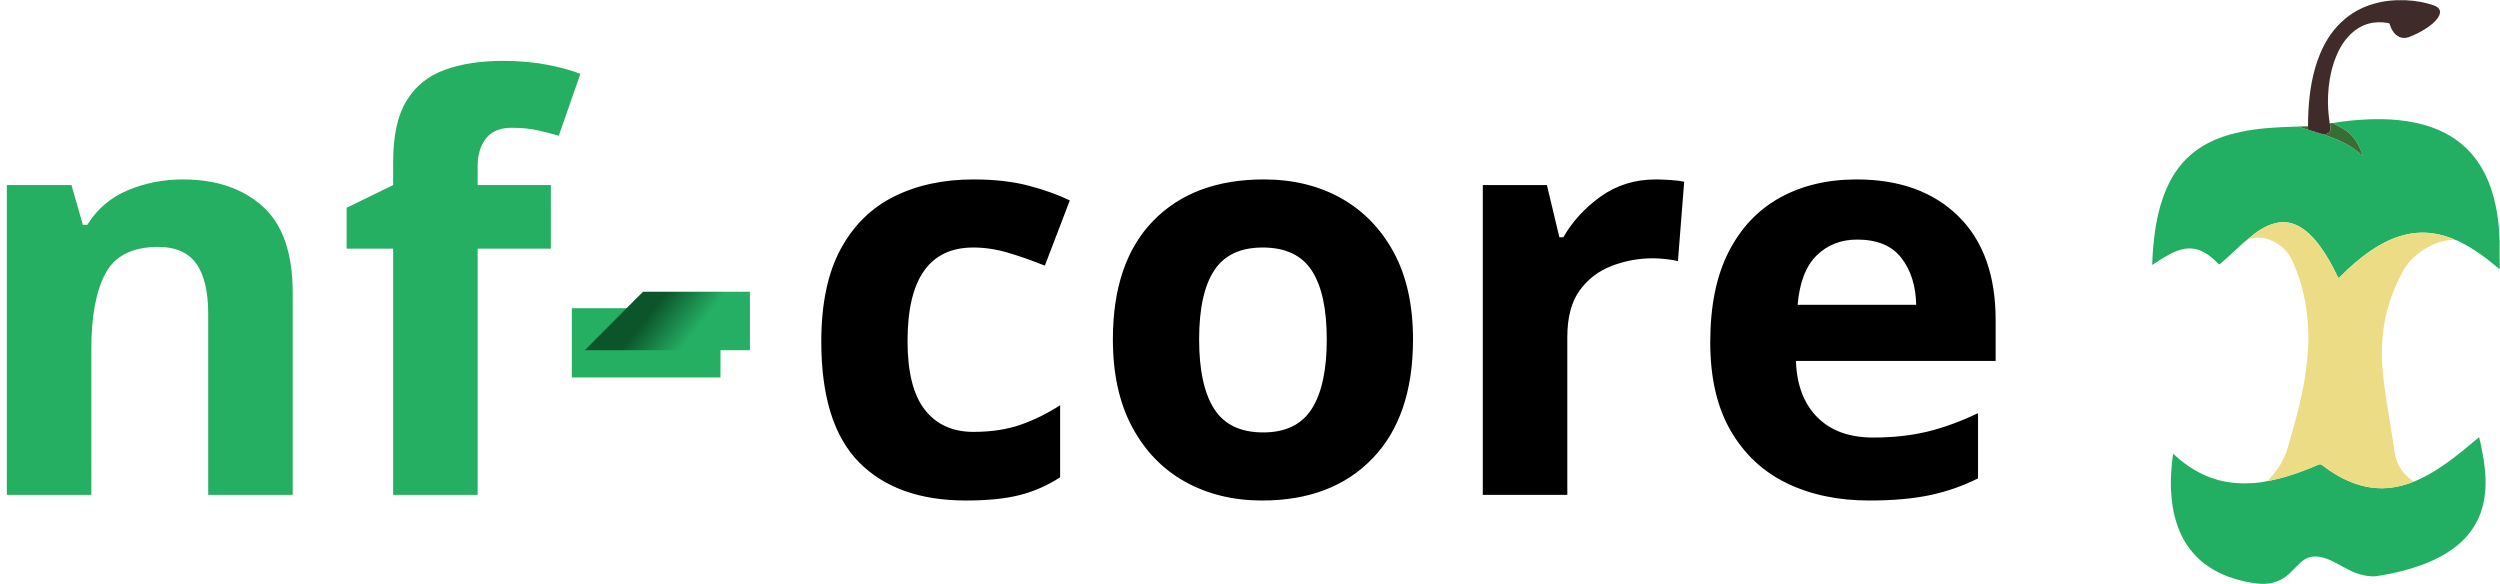
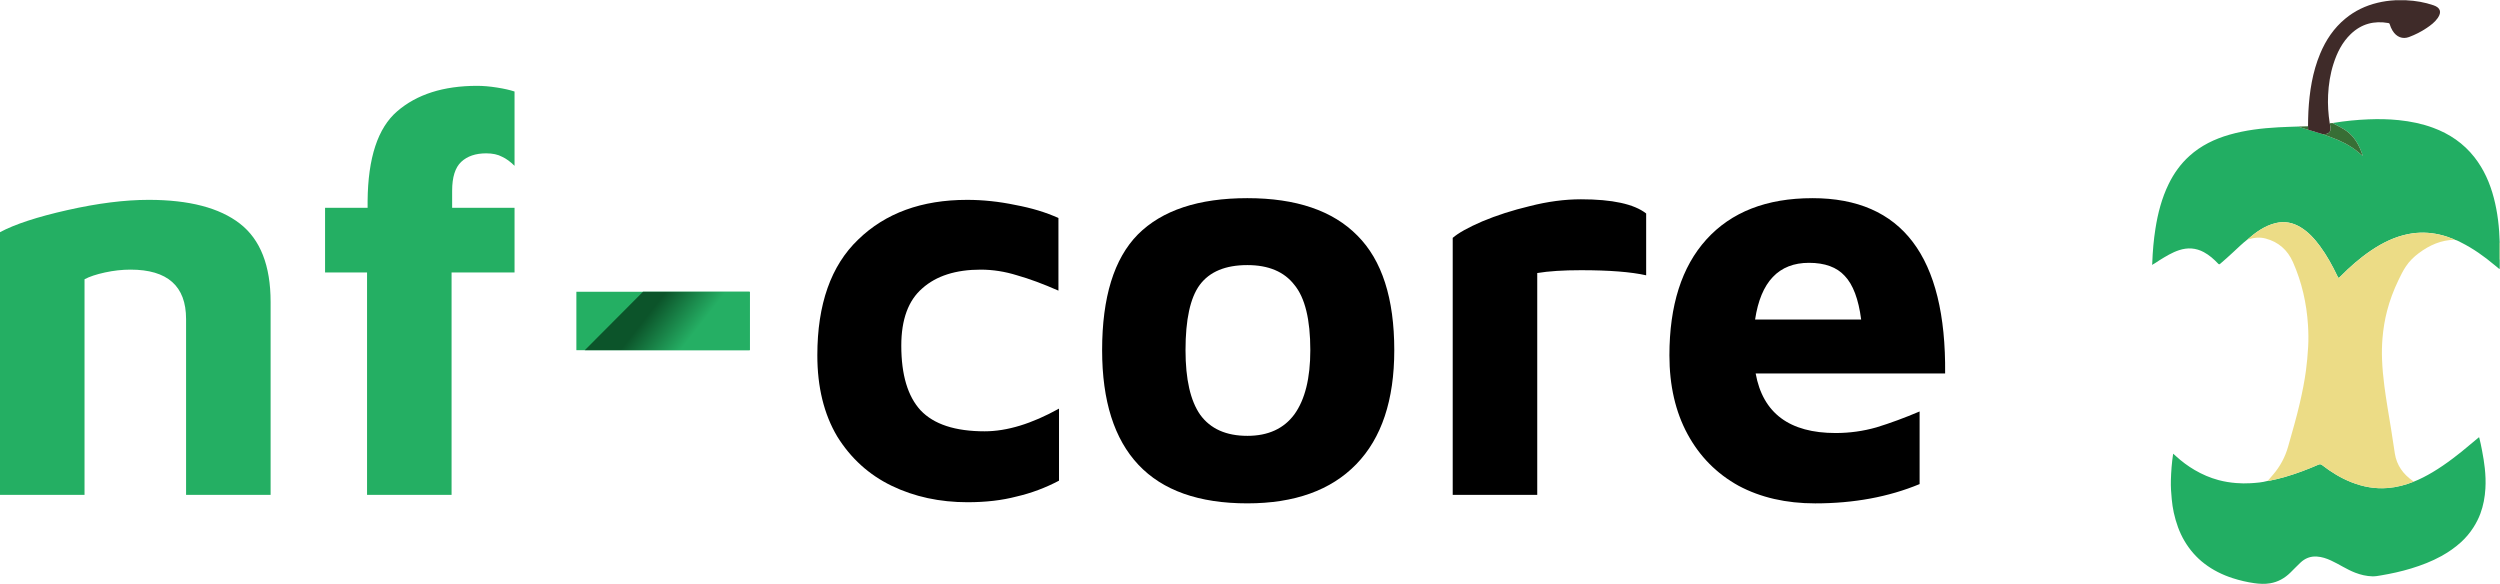
<svg xmlns="http://www.w3.org/2000/svg" version="1.1" id="svg2" xml:space="preserve" width="428.184" height="100" viewBox="0 0 428.184 100">
  <defs id="defs6">
    <clipPath clipPathUnits="userSpaceOnUse" id="clipPath44">
      <path d="m 216,108.995 h 62 v -23 h -62 z" id="path42" />
    </clipPath>
    <clipPath clipPathUnits="userSpaceOnUse" id="clipPath50">
      <path d="M 237.867,108.061 216.336,86.444 h 61.094 v 21.617 z" id="path48" />
    </clipPath>
    <clipPath clipPathUnits="userSpaceOnUse" id="clipPath60">
      <path d="m 216,86 h 62 v 23 h -62 z" id="path58" />
    </clipPath>
    <clipPath clipPathUnits="userSpaceOnUse" id="clipPath70">
      <path d="M 237.867,108.066 216.336,86.449 h 61.094 v 21.617 z" id="path68" />
    </clipPath>
    <linearGradient x1="0" y1="0" x2="1" y2="0" gradientUnits="userSpaceOnUse" gradientTransform="matrix(37.93653,-29.63894,-29.63894,-37.93653,233.1503,107.9861)" spreadMethod="pad" id="linearGradient84">
      <stop style="stop-opacity:1;stop-color:#0c542a" offset="0" id="stop74" />
      <stop style="stop-opacity:1;stop-color:#0c542a" offset="0.215" id="stop76" />
      <stop style="stop-opacity:1;stop-color:#25af64" offset="0.58" id="stop78" />
      <stop style="stop-opacity:1;stop-color:#25af64" offset="0.847" id="stop80" />
      <stop style="stop-opacity:1;stop-color:#25af64" offset="1" id="stop82" />
    </linearGradient>
  </defs>
  <g id="g10" transform="matrix(1.333333,0,0,-1.333333,4.0364583e-8,100)">
-     <g id="g12" transform="matrix(0.3472303,0,0,0.3472303,-1.9761583e-8,1.6318983e-5)">
-       <path d="m 924.754,119.987 v -3.402 c -0.07,-0.02 -0.141,-0.035 -0.211,-0.055 -0.578,0.477 -1.164,0.949 -1.738,1.43 -3.825,3.211 -7.875,6.094 -12.356,8.332 -0.773,0.39 -1.527,0.844 -2.394,1.023 -0.067,0.137 -0.203,0.157 -0.325,0.207 -1.691,0.7 -3.421,1.262 -5.203,1.672 -3.871,0.899 -7.754,0.981 -11.652,0.199 -5.004,-1.007 -9.484,-3.214 -13.68,-6.046 -4.168,-2.813 -7.922,-6.118 -11.445,-9.692 -0.633,-0.644 -0.645,-0.641 -1.035,0.172 -1.875,3.902 -3.934,7.691 -6.516,11.18 -1.969,2.664 -4.168,5.097 -7.023,6.851 -2.879,1.774 -5.961,2.414 -9.285,1.614 -4.082,-0.989 -7.36,-3.368 -10.453,-6.063 -1.883,-1.461 -3.575,-3.137 -5.325,-4.75 -1.57,-1.445 -3.148,-2.883 -4.777,-4.262 -0.297,-0.25 -0.457,-0.246 -0.727,0.035 -1.582,1.661 -3.281,3.18 -5.32,4.278 -2.93,1.574 -5.969,1.769 -9.109,0.746 -2.633,-0.856 -4.961,-2.297 -7.293,-3.738 -0.918,-0.571 -1.774,-1.243 -2.766,-1.692 v 0.231 c 0.137,0.164 0.086,0.363 0.094,0.547 0.148,4.207 0.508,8.394 1.16,12.558 0.898,5.738 2.344,11.317 4.902,16.559 1.914,3.926 4.414,7.426 7.661,10.359 4.265,3.856 9.3,6.293 14.781,7.867 5.937,1.707 12.039,2.414 18.187,2.75 2.434,0.133 4.871,0.192 7.309,0.285 1.183,-0.492 2.441,-0.769 3.656,-1.171 1.781,-0.543 3.567,-1.09 5.348,-1.633 0.906,-0.332 1.812,-0.672 2.722,-1 3.524,-1.27 6.883,-2.848 9.864,-5.16 0.773,-0.598 1.511,-1.235 2.269,-1.883 -0.148,0.562 -0.355,1.086 -0.554,1.613 -1.305,3.457 -3.293,6.367 -6.528,8.316 -1.336,0.809 -2.758,1.454 -4.117,2.215 0.133,0.016 0.266,0.032 0.398,0.051 4.289,0.715 8.61,1.137 12.946,1.309 3.73,0.148 7.465,0.093 11.187,-0.293 4.352,-0.453 8.606,-1.313 12.715,-2.832 6.082,-2.246 11.262,-5.766 15.277,-10.895 3.508,-4.476 5.743,-9.566 7.172,-15.035 1.422,-5.422 2.028,-10.953 2.184,-16.547 v -6.25" style="fill:#22ae63;fill-opacity:1;fill-rule:nonzero;stroke:none" id="path14" />
-       <path d="m 924.754,126.237 c 0.035,0 0.066,0.008 0.101,0.02 v -6.289 c -0.035,0.007 -0.066,0.011 -0.101,0.015 v 6.254" style="fill:#ecdc86;fill-opacity:1;fill-rule:nonzero;stroke:none" id="path16" />
-       <path d="m 890.215,215.995 c 0,-0.035 0,-0.07 0.008,-0.106 -1.414,0 -2.825,-0.003 -4.239,-0.003 0.008,0.023 0.02,0.05 0.024,0.074 0,0.012 -0.012,0.023 -0.02,0.035 h 4.231 z" style="fill:#a0918f;fill-opacity:1;fill-rule:nonzero;stroke:none" id="path18" />
-       <path d="m 892.973,37.811 c 2.386,0.957 4.66,2.133 6.871,3.446 2.633,1.562 5.144,3.308 7.59,5.148 2.062,1.551 4.078,3.16 6.039,4.84 1.132,0.973 2.3,1.902 3.441,2.863 0.231,0.192 0.234,0.11 0.293,-0.125 0.414,-1.554 0.703,-3.136 1.016,-4.711 0.425,-2.148 0.769,-4.312 1.007,-6.488 0.274,-2.508 0.375,-5.035 0.223,-7.555 -0.183,-3.148 -0.75,-6.238 -1.844,-9.207 -0.66,-1.789 -1.527,-3.484 -2.55,-5.093 -1.313,-2.067 -2.879,-3.93 -4.692,-5.571 -2.203,-1.996 -4.637,-3.668 -7.246,-5.109 C 899.578,8.296 895.828,6.866 891.98,5.69 888.305,4.569 884.555,3.757 880.766,3.116 879.738,2.94 878.711,2.757 877.664,2.78 c -2.211,0.059 -4.332,0.555 -6.391,1.352 -3.128,1.215 -5.91,3.109 -8.945,4.511 -1.66,0.77 -3.375,1.336 -5.223,1.461 -2.371,0.16 -4.386,-0.652 -6.082,-2.257 -1.277,-1.204 -2.48,-2.481 -3.734,-3.704 -2.109,-2.062 -4.578,-3.457 -7.512,-3.941 -1.949,-0.324 -3.894,-0.223 -5.843,0.055 -2.704,0.386 -5.352,1.007 -7.95,1.843 -3.793,1.219 -7.324,2.969 -10.488,5.395 -3,2.301 -5.434,5.109 -7.363,8.371 -1.938,3.281 -3.149,6.832 -3.969,10.52 -0.359,1.621 -0.578,3.269 -0.746,4.929 -0.238,2.321 -0.379,4.645 -0.32,6.977 0.086,3.269 0.336,6.531 0.84,9.867 0.39,-0.348 0.738,-0.652 1.085,-0.969 2.11,-1.929 4.399,-3.625 6.86,-5.07 2.781,-1.629 5.73,-2.906 8.851,-3.738 2.114,-0.567 4.266,-0.91 6.454,-1.09 1.804,-0.149 3.613,-0.176 5.406,-0.067 2.117,0.129 4.242,0.278 6.304,0.852 0.262,0.031 0.532,0.043 0.79,0.098 1.894,0.394 3.773,0.843 5.636,1.386 2.141,0.625 4.254,1.328 6.344,2.102 2.035,0.754 4.043,1.578 6.031,2.441 0.586,0.258 0.942,0.145 1.403,-0.211 3.32,-2.57 6.867,-4.754 10.785,-6.296 4.316,-1.704 8.761,-2.524 13.414,-2.141 3.355,0.277 6.562,1.109 9.672,2.355" style="fill:#22ae63;fill-opacity:1;fill-rule:nonzero;stroke:none" id="path20" />
-       <path d="m 892.973,37.811 c -3.11,-1.246 -6.317,-2.078 -9.672,-2.355 -4.653,-0.383 -9.098,0.437 -13.414,2.141 -3.918,1.542 -7.465,3.726 -10.785,6.296 -0.461,0.356 -0.817,0.469 -1.403,0.211 -1.988,-0.863 -3.996,-1.687 -6.031,-2.441 -2.09,-0.774 -4.203,-1.477 -6.344,-2.102 -1.863,-0.543 -3.742,-0.992 -5.636,-1.386 -0.258,-0.055 -0.528,-0.067 -0.79,-0.098 0.653,0.758 1.305,1.52 1.961,2.277 2.657,3.071 4.524,6.563 5.621,10.469 1.504,5.34 3.075,10.66 4.321,16.07 0.918,3.977 1.726,7.977 2.269,12.024 0.391,2.902 0.637,5.812 0.809,8.738 0.156,2.684 0.113,5.367 -0.055,8.043 -0.504,8.094 -2.281,15.914 -5.562,23.328 -1.965,4.446 -5.348,7.492 -10.149,8.742 -2.074,0.539 -4.144,0.371 -6.183,-0.265 -0.16,-0.051 -0.317,-0.149 -0.496,-0.098 3.093,2.695 6.371,5.074 10.453,6.063 3.324,0.8 6.406,0.16 9.285,-1.614 2.855,-1.754 5.055,-4.187 7.023,-6.851 2.582,-3.489 4.641,-7.278 6.512,-11.18 0.395,-0.812 0.406,-0.816 1.039,-0.172 3.524,3.574 7.277,6.875 11.445,9.692 4.196,2.832 8.676,5.039 13.68,6.046 3.899,0.782 7.781,0.696 11.652,-0.199 1.782,-0.41 3.512,-0.972 5.204,-1.672 0.121,-0.05 0.257,-0.07 0.32,-0.211 -4.969,-0.093 -9.27,-1.992 -13.184,-4.914 -1.89,-1.414 -3.574,-3.039 -4.871,-5.011 -1.082,-1.637 -1.945,-3.403 -2.789,-5.172 -1.723,-3.61 -3.133,-7.34 -4.137,-11.219 -0.859,-3.316 -1.402,-6.68 -1.687,-10.098 -0.223,-2.64 -0.27,-5.289 -0.164,-7.929 0.125,-3.242 0.43,-6.477 0.847,-9.7 0.7,-5.406 1.653,-10.769 2.524,-16.144 0.484,-2.981 0.898,-5.969 1.371,-8.949 0.695,-4.332 3.078,-7.571 6.598,-10.063 0.14,-0.097 0.277,-0.199 0.418,-0.297" style="fill:#ecdc86;fill-opacity:1;fill-rule:nonzero;stroke:none" id="path22" />
-       <path d="m 885.973,215.886 c 1.414,0 2.828,0.003 4.238,0.003 3.437,-0.156 6.801,-0.734 10.059,-1.851 2.519,-0.863 3.082,-2.512 1.562,-4.695 -1.082,-1.559 -2.578,-2.684 -4.133,-3.727 -2.027,-1.363 -4.195,-2.453 -6.48,-3.312 -2.391,-0.903 -4.672,-0.02 -6.121,2.355 -0.457,0.75 -0.809,1.551 -1.047,2.395 -0.074,0.25 -0.18,0.363 -0.449,0.41 -5.317,0.941 -10.004,-0.285 -13.942,-4.051 -3.203,-3.07 -5.101,-6.914 -6.426,-11.074 -1.199,-3.754 -1.789,-7.614 -1.976,-11.543 -0.168,-3.496 0.066,-6.965 0.605,-10.418 0.11,-0.59 0.25,-1.18 0.313,-1.774 0.074,-0.738 -0.141,-1.379 -0.781,-1.832 -0.668,-0.472 -1.43,-0.39 -2.184,-0.402 l -5.344,1.633 c -0.012,0.426 -0.023,0.847 -0.035,1.269 0.027,1.844 0.035,3.692 0.137,5.535 0.402,7.309 1.504,14.469 4.332,21.282 2.105,5.066 5.078,9.511 9.344,13.027 3.503,2.891 7.5,4.789 11.906,5.848 2.109,0.508 4.254,0.816 6.422,0.922" style="fill:#3f2b29;fill-opacity:1;fill-rule:nonzero;stroke:none" id="path24" />
-       <path d="m 859.215,166.378 c 0.75,0.011 1.515,-0.071 2.183,0.402 0.637,0.453 0.856,1.098 0.782,1.832 -0.063,0.594 -0.207,1.184 -0.313,1.774 0.332,0.031 0.668,0.062 1.004,0.093 1.359,-0.761 2.781,-1.406 4.117,-2.211 3.235,-1.953 5.223,-4.863 6.528,-8.32 0.199,-0.527 0.402,-1.051 0.554,-1.613 -0.754,0.648 -1.496,1.285 -2.269,1.883 -2.981,2.312 -6.344,3.89 -9.863,5.16 -0.911,0.328 -1.817,0.668 -2.723,1" style="fill:#386e35;fill-opacity:1;fill-rule:nonzero;stroke:none" id="path26" />
-       <path d="m 853.832,169.276 c 0.012,-0.422 0.023,-0.844 0.031,-1.265 -1.215,0.398 -2.468,0.675 -3.656,1.168 1.211,0.035 2.418,0.066 3.629,0.097" style="fill:#386e35;fill-opacity:1;fill-rule:nonzero;stroke:none" id="path28" />
-       <text transform="matrix(1,0,0,-1,-13.85132,32.92799)" style="font-variant:normal;font-weight:bold;font-size:209.868px;font-family:'Maven Pro';-inkscape-font-specification:MavenPro-Bold;writing-mode:lr-tb;fill:#24af63;fill-opacity:1;fill-rule:nonzero;stroke:none" id="text32">
-         <tspan x="0 127.81 210.498" y="0" id="tspan30">nf-</tspan>
-       </text>
-       <text transform="matrix(1,0,0,-1,294.393,32.92799)" style="font-variant:normal;font-weight:bold;font-size:209.868px;font-family:'Maven Pro';-inkscape-font-specification:MavenPro-Bold;writing-mode:lr-tb;fill:#000000;fill-opacity:1;fill-rule:nonzero;stroke:none" id="text36">
-         <tspan x="0 105.354 229.176 315.222" y="0" id="tspan34">core</tspan>
-       </text>
-     </g>
-     <g id="g38" transform="matrix(0.3472303,0,0,0.3472303,-1.9761583e-8,1.6318983e-5)">
-       <g id="g40" clip-path="url(#clipPath44)">
-         <g id="g46" clip-path="url(#clipPath50)">
-           <g id="g52" transform="translate(0,-0.0050354)">
-             <g id="g54">
-               <g id="g56" clip-path="url(#clipPath60)">
-                 <g id="g62">
-                   <g id="g64">
-                     <g id="g66" clip-path="url(#clipPath70)">
-                       <g id="g72">
-                         <path d="M 237.867,108.066 216.336,86.449 h 61.094 v 21.617 z" style="fill:url(#linearGradient84);stroke:none" id="path86" />
+     <g id="g154">
+       <g id="g122">
+         <path id="path14" style="fill:#22ae63;fill-opacity:1;fill-rule:nonzero;stroke:none;stroke-width:0.347" d="m 321.103,41.663 v -1.181 c -0.024,-0.007 -0.049,-0.012 -0.073,-0.019 -0.201,0.166 -0.404,0.33 -0.603,0.497 -1.328,1.115 -2.734,2.116 -4.29,2.893 -0.268,0.135 -0.53,0.293 -0.831,0.355 -0.023,0.048 -0.07,0.055 -0.113,0.072 -0.587,0.243 -1.188,0.438 -1.807,0.581 -1.344,0.312 -2.692,0.341 -4.046,0.069 -1.738,-0.35 -3.293,-1.116 -4.75,-2.099 -1.447,-0.977 -2.751,-2.124 -3.974,-3.365 -0.22,-0.224 -0.224,-0.223 -0.359,0.06 -0.651,1.355 -1.366,2.671 -2.263,3.882 -0.684,0.925 -1.447,1.77 -2.439,2.379 -1,0.616 -2.07,0.838 -3.224,0.56 -1.417,-0.343 -2.556,-1.169 -3.63,-2.105 -0.654,-0.507 -1.241,-1.089 -1.849,-1.649 -0.545,-0.502 -1.093,-1.001 -1.659,-1.48 -0.103,-0.087 -0.159,-0.085 -0.252,0.012 -0.549,0.577 -1.139,1.104 -1.847,1.485 -1.017,0.547 -2.073,0.614 -3.163,0.259 -0.914,-0.297 -1.723,-0.798 -2.532,-1.298 -0.319,-0.198 -0.616,-0.432 -0.96,-0.588 v 0.08 c 0.048,0.057 0.03,0.126 0.033,0.19 0.051,1.461 0.176,2.915 0.403,4.361 0.312,1.992 0.814,3.93 1.702,5.75 0.665,1.363 1.533,2.579 2.66,3.597 1.481,1.339 3.229,2.185 5.132,2.732 2.062,0.593 4.18,0.838 6.315,0.955 0.845,0.046 1.691,0.067 2.538,0.099 0.411,-0.171 0.848,-0.267 1.269,-0.407 0.618,-0.189 1.239,-0.378 1.857,-0.567 0.315,-0.115 0.629,-0.233 0.945,-0.347 1.224,-0.441 2.39,-0.989 3.425,-1.792 0.268,-0.208 0.525,-0.429 0.788,-0.654 -0.051,0.195 -0.123,0.377 -0.192,0.56 -0.453,1.2 -1.143,2.211 -2.267,2.888 -0.464,0.281 -0.958,0.505 -1.43,0.769 0.046,0.006 0.092,0.011 0.138,0.018 1.489,0.248 2.99,0.395 4.495,0.455 1.295,0.051 2.592,0.032 3.884,-0.102 1.511,-0.157 2.988,-0.456 4.415,-0.983 2.112,-0.78 3.911,-2.002 5.305,-3.783 1.218,-1.554 1.994,-3.322 2.49,-5.221 0.494,-1.883 0.704,-3.803 0.758,-5.746 V 41.663" />
+         <path id="path16" style="fill:#ecdc86;fill-opacity:1;fill-rule:nonzero;stroke:none;stroke-width:0.347" d="m 321.103,43.833 c 0.012,0 0.023,0.003 0.035,0.007 v -2.184 c -0.012,0.002 -0.023,0.004 -0.035,0.005 v 2.172" />
+         <path id="path18" style="fill:#a0918f;fill-opacity:1;fill-rule:nonzero;stroke:none;stroke-width:0.347" d="m 309.11,75 c 0,-0.012 0,-0.024 0.003,-0.037 -0.491,0 -0.981,-0.001 -1.472,-0.001 0.003,0.008 0.007,0.017 0.008,0.026 0,0.004 -0.004,0.008 -0.007,0.012 h 1.469 z" />
+         <path id="path20" style="fill:#22ae63;fill-opacity:1;fill-rule:nonzero;stroke:none;stroke-width:0.347" d="m 310.067,13.129 c 0.828,0.332 1.618,0.741 2.386,1.197 0.914,0.542 1.786,1.149 2.635,1.788 0.716,0.539 1.416,1.097 2.097,1.681 0.393,0.338 0.799,0.66 1.195,0.994 0.08,0.067 0.081,0.038 0.102,-0.043 0.144,-0.54 0.244,-1.089 0.353,-1.636 0.148,-0.746 0.267,-1.497 0.35,-2.253 0.095,-0.871 0.13,-1.748 0.077,-2.623 -0.064,-1.093 -0.26,-2.166 -0.64,-3.197 -0.229,-0.621 -0.53,-1.21 -0.885,-1.768 -0.456,-0.718 -1,-1.365 -1.629,-1.934 -0.765,-0.693 -1.61,-1.274 -2.516,-1.774 -1.23,-0.678 -2.532,-1.175 -3.868,-1.583 -1.276,-0.389 -2.578,-0.671 -3.894,-0.894 -0.357,-0.061 -0.714,-0.125 -1.077,-0.117 -0.768,0.02 -1.504,0.193 -2.219,0.469 -1.086,0.422 -2.052,1.08 -3.106,1.566 -0.576,0.267 -1.172,0.464 -1.814,0.507 -0.823,0.056 -1.523,-0.226 -2.112,-0.784 -0.443,-0.418 -0.861,-0.861 -1.297,-1.286 -0.732,-0.716 -1.59,-1.2 -2.608,-1.368 -0.677,-0.113 -1.352,-0.077 -2.029,0.019 -0.939,0.134 -1.858,0.35 -2.76,0.64 -1.317,0.423 -2.543,1.031 -3.642,1.873 -1.042,0.799 -1.887,1.774 -2.557,2.907 -0.673,1.139 -1.093,2.372 -1.378,3.653 -0.125,0.563 -0.201,1.135 -0.259,1.711 -0.083,0.806 -0.132,1.613 -0.111,2.423 0.03,1.135 0.117,2.268 0.292,3.426 0.135,-0.121 0.256,-0.226 0.377,-0.336 0.733,-0.67 1.527,-1.259 2.382,-1.76 0.966,-0.566 1.99,-1.009 3.073,-1.298 0.734,-0.197 1.481,-0.316 2.241,-0.378 0.626,-0.052 1.255,-0.061 1.877,-0.023 0.735,0.045 1.473,0.097 2.189,0.296 0.091,0.011 0.185,0.015 0.274,0.034 0.658,0.137 1.31,0.293 1.957,0.481 0.743,0.217 1.477,0.461 2.203,0.73 0.707,0.262 1.404,0.548 2.094,0.848 0.203,0.09 0.327,0.05 0.487,-0.073 1.153,-0.892 2.384,-1.651 3.745,-2.186 1.499,-0.592 3.042,-0.876 4.658,-0.743 1.165,0.096 2.279,0.385 3.358,0.818" />
+         <path id="path22" style="fill:#ecdc86;fill-opacity:1;fill-rule:nonzero;stroke:none;stroke-width:0.347" d="m 310.067,13.129 c -1.08,-0.433 -2.193,-0.722 -3.358,-0.818 -1.616,-0.133 -3.159,0.152 -4.658,0.743 -1.36,0.535 -2.592,1.294 -3.745,2.186 -0.16,0.124 -0.284,0.163 -0.487,0.073 -0.69,-0.3 -1.388,-0.586 -2.094,-0.848 -0.726,-0.269 -1.459,-0.513 -2.203,-0.73 -0.647,-0.189 -1.299,-0.344 -1.957,-0.481 -0.09,-0.019 -0.183,-0.023 -0.274,-0.034 0.227,0.263 0.453,0.528 0.681,0.791 0.923,1.066 1.571,2.279 1.952,3.635 0.522,1.854 1.068,3.701 1.5,5.58 0.319,1.381 0.599,2.77 0.788,4.175 0.136,1.008 0.221,2.018 0.281,3.034 0.054,0.932 0.039,1.864 -0.019,2.793 -0.175,2.81 -0.792,5.526 -1.931,8.1 -0.682,1.544 -1.857,2.601 -3.524,3.035 -0.72,0.187 -1.439,0.129 -2.147,-0.092 -0.056,-0.018 -0.11,-0.052 -0.172,-0.034 1.074,0.936 2.212,1.762 3.63,2.105 1.154,0.278 2.224,0.056 3.224,-0.56 0.991,-0.609 1.755,-1.454 2.439,-2.379 0.897,-1.211 1.611,-2.527 2.261,-3.882 0.137,-0.282 0.141,-0.283 0.361,-0.06 1.224,1.241 2.527,2.387 3.974,3.365 1.457,0.983 3.013,1.75 4.75,2.099 1.354,0.272 2.702,0.242 4.046,-0.069 0.619,-0.142 1.219,-0.338 1.807,-0.581 0.042,-0.017 0.089,-0.024 0.111,-0.073 -1.725,-0.032 -3.219,-0.692 -4.578,-1.706 -0.656,-0.491 -1.241,-1.055 -1.691,-1.74 -0.376,-0.568 -0.675,-1.182 -0.968,-1.796 -0.598,-1.254 -1.088,-2.549 -1.436,-3.896 -0.298,-1.151 -0.487,-2.319 -0.586,-3.506 -0.077,-0.917 -0.094,-1.837 -0.057,-2.753 0.043,-1.126 0.149,-2.249 0.294,-3.368 0.243,-1.877 0.574,-3.739 0.876,-5.606 0.168,-1.035 0.312,-2.073 0.476,-3.107 0.241,-1.504 1.069,-2.629 2.291,-3.494 0.049,-0.034 0.096,-0.069 0.145,-0.103" />
+         <path id="path24" style="fill:#3f2b29;fill-opacity:1;fill-rule:nonzero;stroke:none;stroke-width:0.347" d="m 307.637,74.962 c 0.491,0 0.982,10e-4 1.472,10e-4 1.193,-0.054 2.362,-0.255 3.493,-0.643 0.875,-0.3 1.07,-0.872 0.542,-1.63 -0.376,-0.541 -0.895,-0.932 -1.435,-1.294 -0.704,-0.473 -1.457,-0.852 -2.25,-1.15 -0.83,-0.314 -1.622,-0.007 -2.125,0.818 -0.159,0.26 -0.281,0.539 -0.364,0.832 -0.026,0.087 -0.062,0.126 -0.156,0.142 -1.846,0.327 -3.474,-0.099 -4.841,-1.407 -1.112,-1.066 -1.771,-2.401 -2.231,-3.845 -0.416,-1.304 -0.621,-2.644 -0.686,-4.008 -0.058,-1.214 0.023,-2.418 0.21,-3.617 0.038,-0.205 0.087,-0.41 0.109,-0.616 0.026,-0.256 -0.049,-0.479 -0.271,-0.636 -0.232,-0.164 -0.497,-0.135 -0.758,-0.14 l -1.856,0.567 c -0.004,0.148 -0.008,0.294 -0.012,0.441 0.009,0.64 0.012,1.282 0.048,1.922 0.14,2.538 0.522,5.024 1.504,7.39 0.731,1.759 1.763,3.303 3.245,4.523 1.216,1.004 2.604,1.663 4.134,2.031 0.732,0.176 1.477,0.283 2.23,0.32" />
+         <path id="path26" style="fill:#386e35;fill-opacity:1;fill-rule:nonzero;stroke:none;stroke-width:0.347" d="m 298.345,57.772 c 0.26,0.004 0.526,-0.025 0.758,0.14 0.221,0.157 0.297,0.381 0.272,0.636 -0.022,0.206 -0.072,0.411 -0.109,0.616 0.115,0.011 0.232,0.022 0.349,0.032 0.472,-0.264 0.966,-0.488 1.43,-0.768 1.123,-0.678 1.814,-1.689 2.267,-2.889 0.069,-0.183 0.14,-0.365 0.192,-0.56 -0.262,0.225 -0.519,0.446 -0.788,0.654 -1.035,0.803 -2.203,1.351 -3.425,1.792 -0.316,0.114 -0.631,0.232 -0.946,0.347" />
+         <path id="path28" style="fill:#386e35;fill-opacity:1;fill-rule:nonzero;stroke:none;stroke-width:0.347" d="m 296.476,58.778 c 0.004,-0.147 0.008,-0.293 0.011,-0.439 -0.422,0.138 -0.857,0.234 -1.269,0.406 0.42,0.012 0.84,0.023 1.26,0.034" />
+       </g>
+       <g id="g112">
+         <g id="g80">
+           <path d="M -3.8146973e-8,45.174 Q 2.842,46.704 8.672,48.016 q 5.83,1.312 10.421,1.312 7.797,0 11.733,-3.061 3.935,-3.061 3.935,-10.056 V 11.434 H 23.902 v 22.591 q 0,6.34 -7.142,6.34 -1.603,0 -3.279,-0.364 -1.676,-0.364 -2.623,-0.874 V 11.434 H -3.8146973e-8 Z" style="font-variant:normal;font-weight:bold;font-size:medium;font-family:'Maven Pro';-inkscape-font-specification:MavenPro-Bold;writing-mode:lr-tb;fill:#24af63;fill-opacity:1;fill-rule:nonzero;stroke:none;stroke-width:0.347" id="path66" />
+           <path d="m 47.149,40 h -5.393 v 8.307 h 5.465 v 0.874 q 0.073,8.307 3.789,11.514 3.789,3.279 10.275,3.279 1.166,0 2.551,-0.219 1.385,-0.219 2.259,-0.51 v -9.546 q -0.802,0.802 -1.603,1.166 -0.802,0.437 -2.04,0.437 -2.04,0 -3.206,-1.093 -1.166,-1.093 -1.166,-3.717 v -2.186 h 8.016 V 40 H 58.007 V 11.434 H 47.149 Z" style="font-variant:normal;font-weight:bold;font-size:medium;font-family:'Maven Pro';-inkscape-font-specification:MavenPro-Bold;writing-mode:lr-tb;fill:#24af63;fill-opacity:1;fill-rule:nonzero;stroke:none;stroke-width:0.347" id="path69" />
+           <path d="M 74.039,37.522 H 96.265 V 30.016 H 74.039 Z" style="font-variant:normal;font-weight:bold;font-size:medium;font-family:'Maven Pro';-inkscape-font-specification:MavenPro-Bold;writing-mode:lr-tb;fill:#24af63;fill-opacity:1;fill-rule:nonzero;stroke:none;stroke-width:0.347" id="path71" />
+         </g>
+         <g id="g90">
+           <path d="m 124.303,10.486 q -5.393,0 -9.765,2.113 -4.372,2.113 -6.996,6.34 -2.551,4.299 -2.551,10.421 0,9.838 5.247,14.866 5.247,5.101 13.992,5.101 3.061,0 6.194,-0.656 3.134,-0.583 5.538,-1.676 v -9.328 q -2.988,1.312 -5.32,1.968 -2.332,0.729 -4.664,0.729 -4.81,0 -7.506,-2.405 -2.696,-2.332 -2.696,-7.36 0,-5.611 2.478,-8.307 2.551,-2.696 8.235,-2.696 4.299,0 9.546,2.915 v -9.255 q -2.623,-1.385 -5.465,-2.04 -2.769,-0.729 -6.267,-0.729 z" style="font-variant:normal;font-weight:bold;font-size:medium;font-family:'Maven Pro';-inkscape-font-specification:MavenPro-Bold;writing-mode:lr-tb;fill:#000000;fill-opacity:1;fill-rule:nonzero;stroke:none;stroke-width:0.347" id="path57" />
+           <path d="m 160.229,10.341 q -9.328,0 -13.992,4.955 -4.664,4.955 -4.664,14.72 0,10.202 4.591,14.866 4.664,4.664 14.064,4.664 9.401,0 14.137,-4.81 4.737,-4.737 4.737,-14.72 0,-9.619 -4.882,-14.647 -4.882,-5.028 -13.992,-5.028 z m 0,8.672 q 4.008,0 6.048,2.769 2.04,2.842 2.04,8.235 0,5.903 -2.04,8.38 -1.968,2.551 -6.048,2.551 -4.227,0 -6.121,-2.551 -1.822,-2.478 -1.822,-8.38 0,-5.611 1.895,-8.307 1.968,-2.696 6.048,-2.696 z" style="font-variant:normal;font-weight:bold;font-size:medium;font-family:'Maven Pro';-inkscape-font-specification:MavenPro-Bold;writing-mode:lr-tb;fill:#000000;fill-opacity:1;fill-rule:nonzero;stroke:none;stroke-width:0.347" id="path59" />
+           <path d="m 186.609,44.445 q 1.093,0.947 3.789,2.113 2.769,1.166 6.121,1.968 3.425,0.874 6.559,0.874 6.048,0 8.38,-1.822 v -7.943 q -2.915,0.656 -8.38,0.656 -3.425,0 -5.611,-0.364 V 11.434 h -10.858 z" style="font-variant:normal;font-weight:bold;font-size:medium;font-family:'Maven Pro';-inkscape-font-specification:MavenPro-Bold;writing-mode:lr-tb;fill:#000000;fill-opacity:1;fill-rule:nonzero;stroke:none;stroke-width:0.347" id="path61" />
+           <path d="m 232.81,49.546 q 17.271,0 17.052,-22.518 h -24.339 q 1.385,-7.652 10.275,-7.652 2.696,0 5.247,0.729 2.623,0.802 5.538,2.04 v -9.328 q -5.976,-2.478 -13.409,-2.478 -5.611,0 -9.838,2.259 -4.227,2.332 -6.559,6.631 -2.332,4.299 -2.332,10.129 0,9.619 4.737,14.866 4.81,5.32 13.627,5.32 z m -0.437,-8.307 q -5.83,0 -6.923,-7.287 h 13.627 q -0.51,3.935 -2.113,5.611 -1.53,1.676 -4.591,1.676 z" style="font-variant:normal;font-weight:bold;font-size:medium;font-family:'Maven Pro';-inkscape-font-specification:MavenPro-Bold;writing-mode:lr-tb;fill:#000000;fill-opacity:1;fill-rule:nonzero;stroke:none;stroke-width:0.347" id="path63" />
+         </g>
+         <g id="g38" transform="matrix(0.3472303,0,0,0.3472303,-1.9761583e-8,1.6318983e-5)">
+           <g id="g40" clip-path="url(#clipPath44)">
+             <g id="g46" clip-path="url(#clipPath50)">
+               <g id="g52" transform="translate(0,-0.0050354)">
+                 <g id="g54">
+                   <g id="g56" clip-path="url(#clipPath60)">
+                     <g id="g62">
+                       <g id="g64">
+                         <g id="g66" clip-path="url(#clipPath70)">
+                           <g id="g72">
+                             <path d="M 237.867,108.066 216.336,86.449 h 61.094 v 21.617 z" style="fill:url(#linearGradient84);stroke:none" id="path86" />
+                           </g>
+                         </g>
                      </g>
                    </g>
                  </g>
                </g>
              </g>
            </g>
          </g>
        </g>
      </g>
    </g>
  </g>
</svg>
